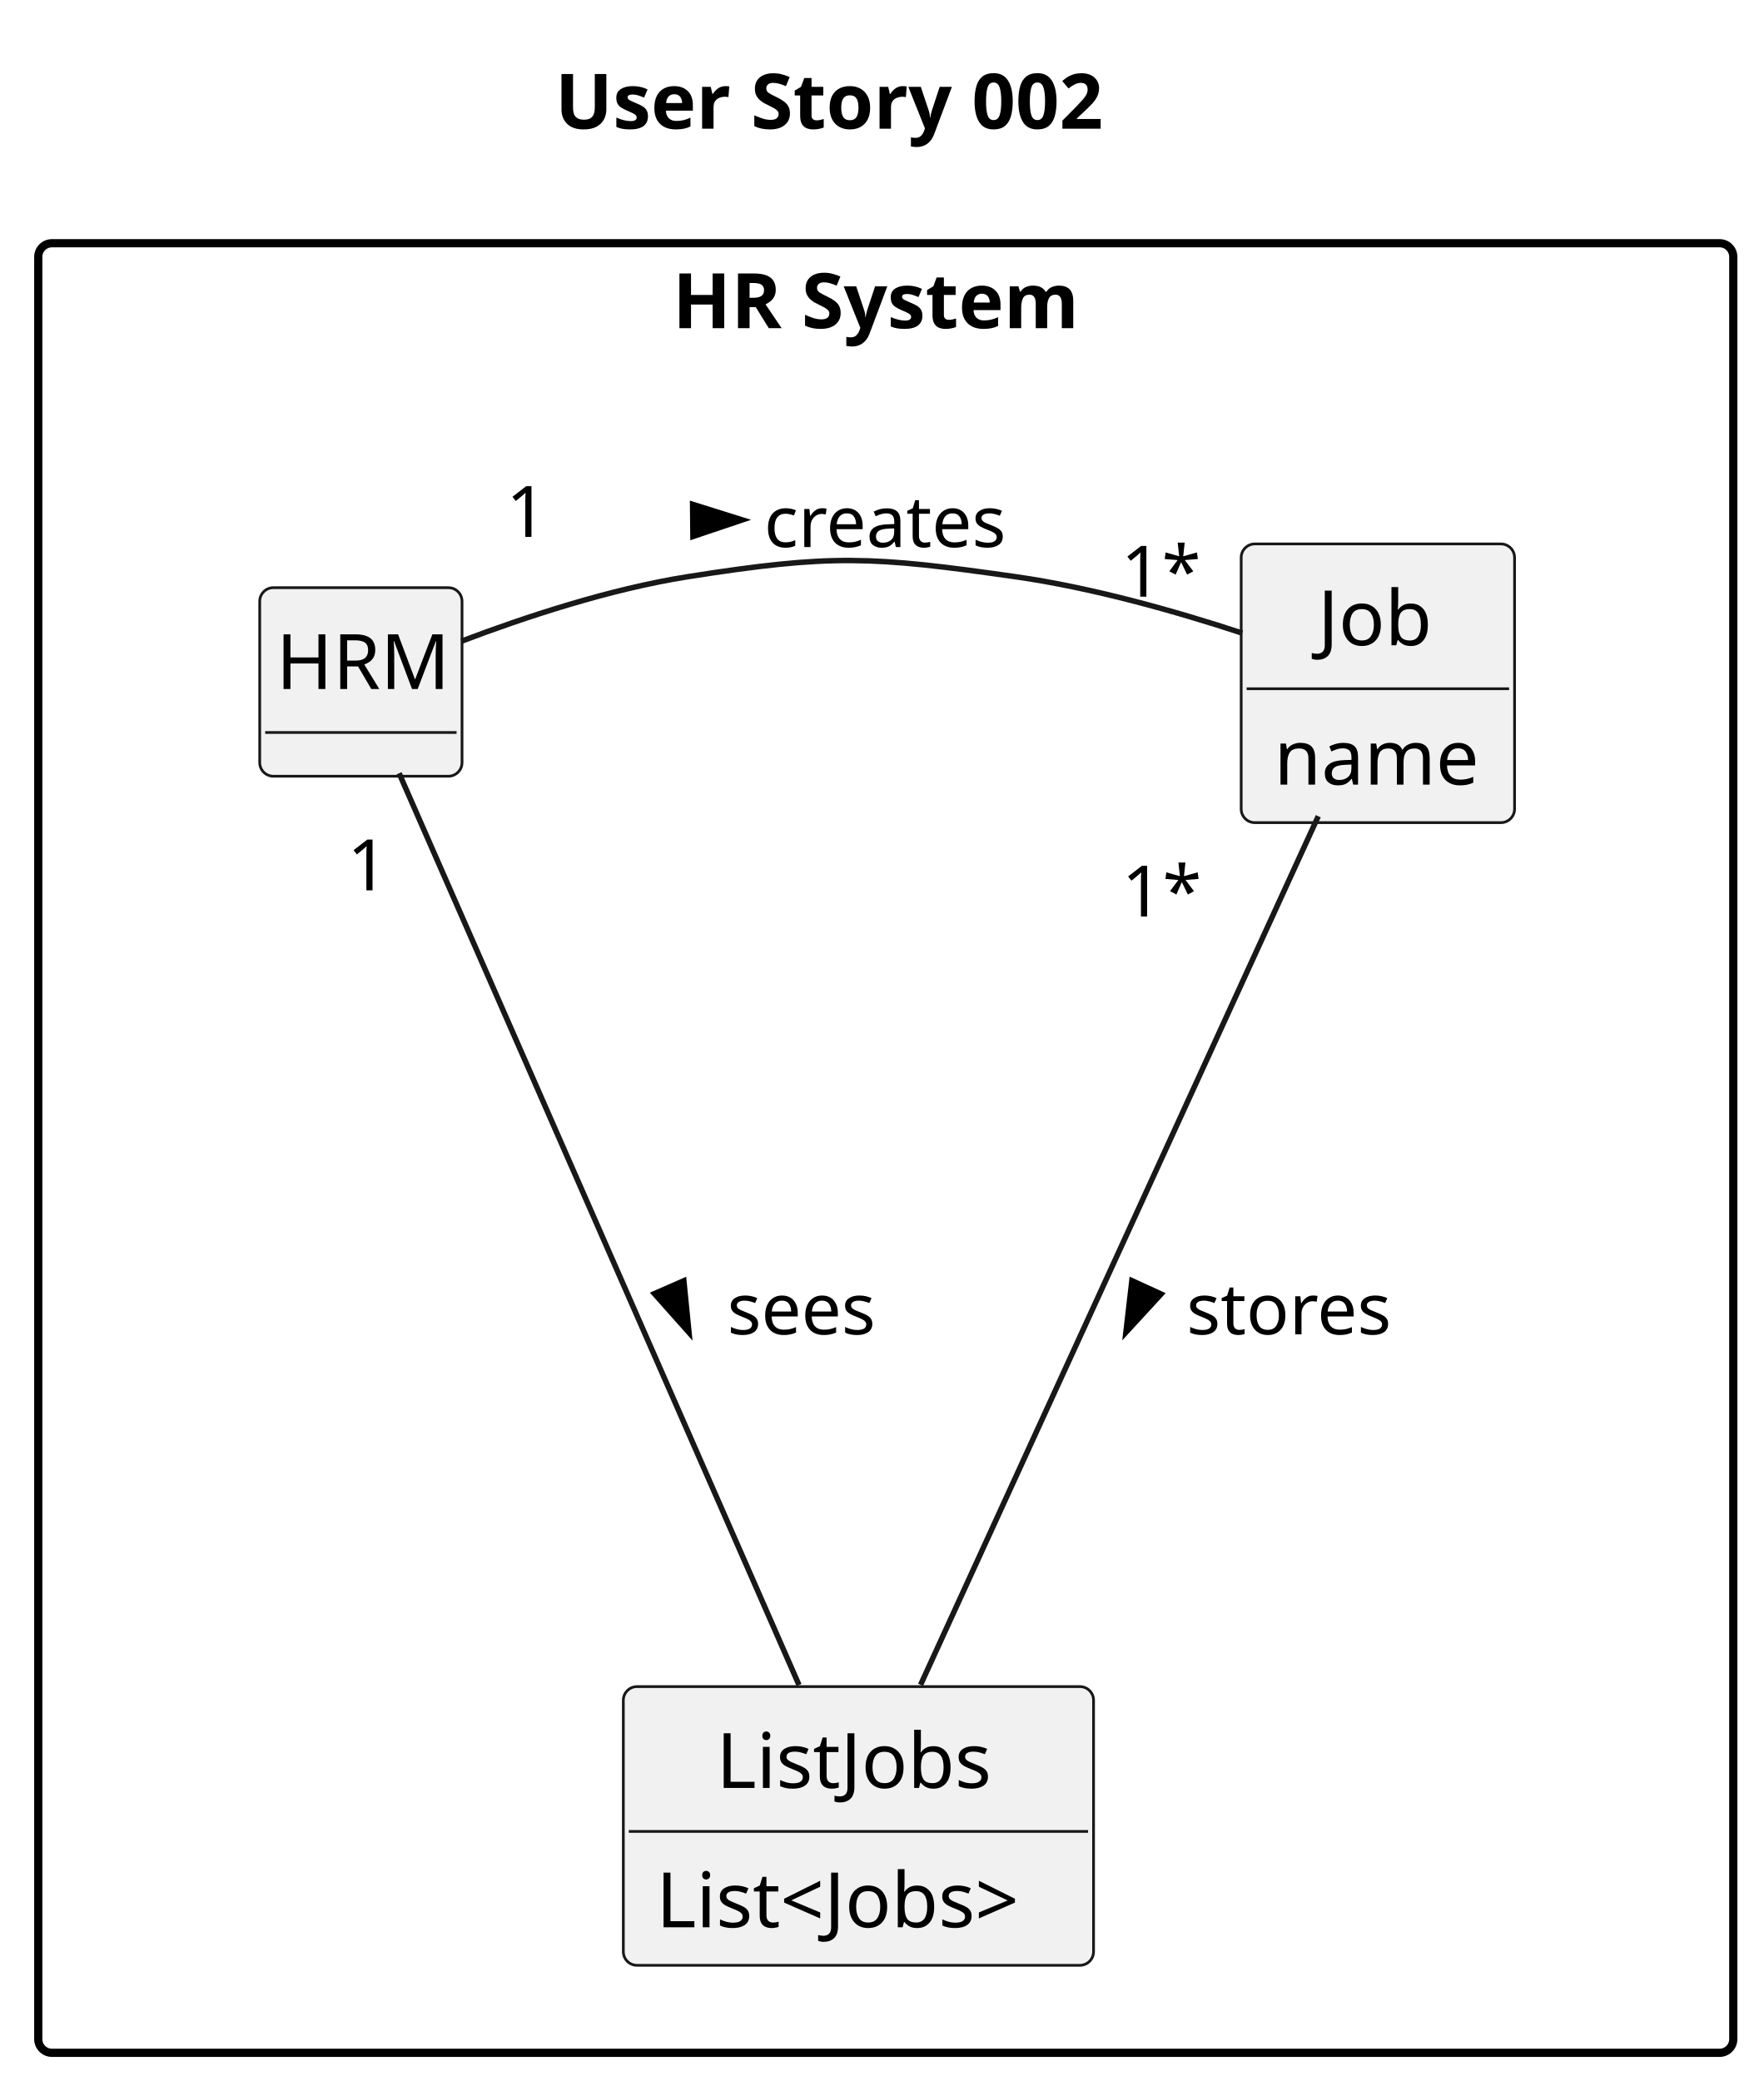
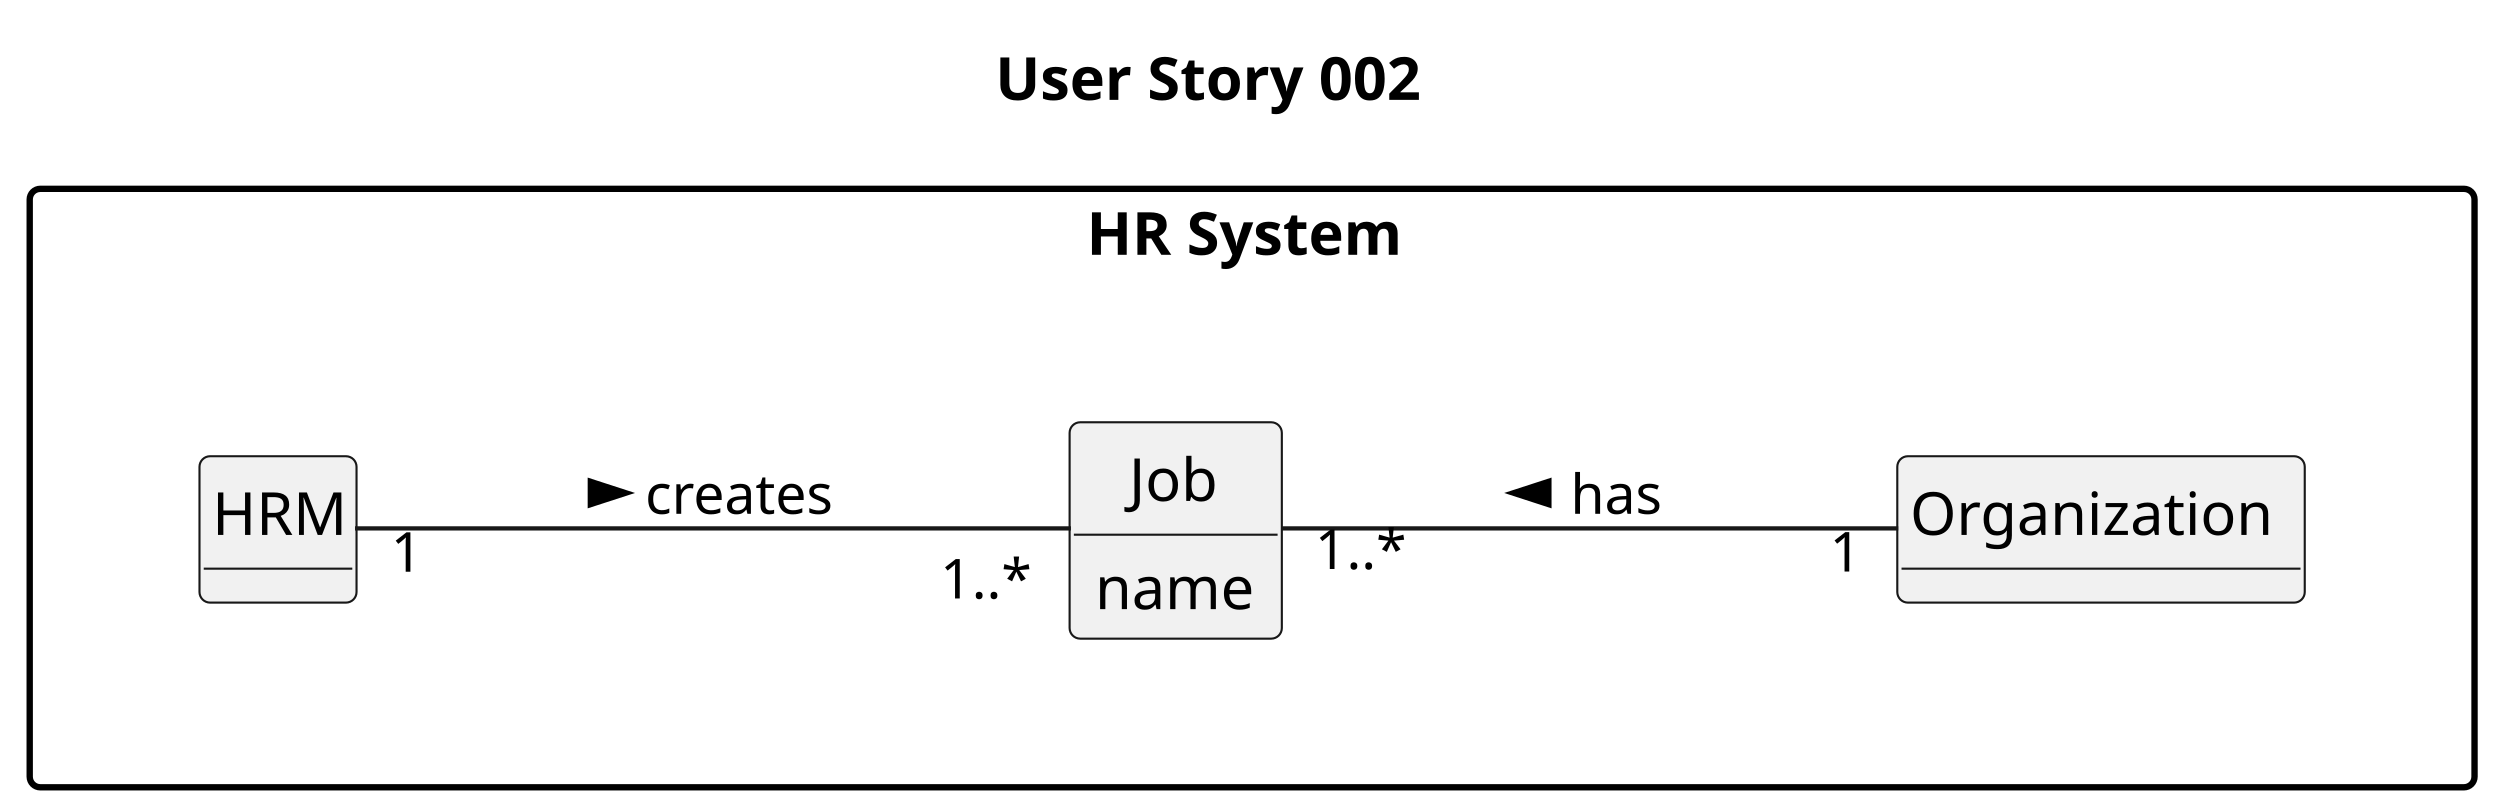
- <svg xmlns="http://www.w3.org/2000/svg" contentStyleType="text/css" height="609.6px" preserveAspectRatio="none" style="width:516px;height:609px;background:#FFFFFF;" version="1.1" viewBox="0 0 516 609" width="516.8px" zoomAndPan="magnify">
+ <svg xmlns="http://www.w3.org/2000/svg" contentStyleType="text/css" height="191px" preserveAspectRatio="none" style="width:589px;height:191px;background:#FFFFFF;" version="1.1" viewBox="0 0 589 191" width="589px" zoomAndPan="magnify">
  <defs />
  <g>
-     <text fill="#000000" font-family="sans-serif" font-size="22.4" font-weight="bold" lengthAdjust="spacing" textLength="169.6" x="162.4" y="37.656">User Story 002</text>
+     <text fill="#000000" font-family="sans-serif" font-size="14" font-weight="bold" lengthAdjust="spacing" textLength="106" x="234.5" y="23.535">User Story 002</text>
    <g id="cluster_HR System">
-       <rect fill="none" height="529.568" rx="4" ry="4" style="stroke:#000000;stroke-width:2.4;" width="496" x="11.2" y="71.181" />
-       <text fill="#000000" font-family="sans-serif" font-size="22.4" font-weight="bold" lengthAdjust="spacing" textLength="124.8" x="196.8" y="96.037">HR System</text>
+       <rect fill="none" height="141" rx="2.5" ry="2.5" style="stroke:#000000;stroke-width:1.5;" width="576" x="7" y="44.488" />
+       <text fill="#000000" font-family="sans-serif" font-size="14" font-weight="bold" lengthAdjust="spacing" textLength="78" x="256" y="60.023">HR System</text>
    </g>
    <g id="elem_HRM">
-       <rect codeLine="15" fill="#F1F1F1" height="55.181" id="HRM" rx="4" ry="4" style="stroke:#181818;stroke-width:0.8;" width="59.2" x="76" y="171.981" />
-       <text fill="#000000" font-family="sans-serif" font-size="22.4" lengthAdjust="spacing" textLength="49.6" x="80.8" y="201.637">HRM</text>
-       <line style="stroke:#181818;stroke-width:0.8;" x1="77.6" x2="133.6" y1="214.363" y2="214.363" />
+       <rect codeLine="15" fill="#F1F1F1" height="34.488" id="HRM" rx="2.5" ry="2.5" style="stroke:#181818;stroke-width:0.5;" width="37" x="47" y="107.488" />
+       <text fill="#000000" font-family="sans-serif" font-size="14" lengthAdjust="spacing" textLength="31" x="50" y="126.023">HRM</text>
+       <line style="stroke:#181818;stroke-width:0.5;" x1="48" x2="83" y1="133.977" y2="133.977" />
    </g>
-     <g id="elem_ListJobs">
-       <rect codeLine="18" fill="#F1F1F1" height="81.562" id="ListJobs" rx="4" ry="4" style="stroke:#181818;stroke-width:0.8;" width="137.6" x="182.4" y="493.581" />
-       <text fill="#000000" font-family="sans-serif" font-size="22.4" lengthAdjust="spacing" textLength="83.2" x="209.6" y="523.237">ListJobs</text>
-       <line style="stroke:#181818;stroke-width:0.8;" x1="184" x2="318.4" y1="535.962" y2="535.962" />
-       <text fill="#000000" font-family="sans-serif" font-size="22.4" lengthAdjust="spacing" textLength="118.4" x="192" y="564.019">List&lt;Jobs&gt;</text>
+     <g id="elem_Organization">
+       <rect codeLine="18" fill="#F1F1F1" height="34.488" id="Organization" rx="2.5" ry="2.5" style="stroke:#181818;stroke-width:0.5;" width="96" x="447" y="107.488" />
+       <text fill="#000000" font-family="sans-serif" font-size="14" lengthAdjust="spacing" textLength="90" x="450" y="126.023">Organization</text>
+       <line style="stroke:#181818;stroke-width:0.5;" x1="448" x2="542" y1="133.977" y2="133.977" />
    </g>
    <g id="elem_Job">
-       <rect codeLine="22" fill="#F1F1F1" height="81.562" id="Job" rx="4" ry="4" style="stroke:#181818;stroke-width:0.8;" width="80" x="363.2" y="159.181" />
-       <text fill="#000000" font-family="sans-serif" font-size="22.4" lengthAdjust="spacing" textLength="35.2" x="385.6" y="188.838">Job</text>
-       <line style="stroke:#181818;stroke-width:0.8;" x1="364.8" x2="441.6" y1="201.562" y2="201.562" />
-       <text fill="#000000" font-family="sans-serif" font-size="22.4" lengthAdjust="spacing" textLength="60.8" x="372.8" y="229.619">name</text>
+       <rect codeLine="22" fill="#F1F1F1" height="50.977" id="Job" rx="2.5" ry="2.5" style="stroke:#181818;stroke-width:0.5;" width="50" x="252" y="99.488" />
+       <text fill="#000000" font-family="sans-serif" font-size="14" lengthAdjust="spacing" textLength="22" x="266" y="118.023">Job</text>
+       <line style="stroke:#181818;stroke-width:0.5;" x1="253" x2="301" y1="125.977" y2="125.977" />
+       <text fill="#000000" font-family="sans-serif" font-size="14" lengthAdjust="spacing" textLength="38" x="258" y="143.512">name</text>
    </g>
    <g id="link_HRM_Job">
-       <path codeLine="29" d="M135.024,187.645 C153.44,180.653 178.32,172.397 201.2,168.781 C243.344,162.141 254.96,162.765 297.2,168.781 C319.632,171.981 343.968,178.861 363.504,185.277 " fill="none" id="HRM-Job" style="stroke:#181818;stroke-width:1.6;" />
-       <polygon fill="#000000" points="217.2,152.147,202.679,147.595,202.777,156.999,217.2,152.147" style="stroke:#000000;stroke-width:1.6;" />
-       <text fill="#000000" font-family="sans-serif" font-size="20.8" lengthAdjust="spacing" textLength="72" x="223.6" y="160.091">creates</text>
-       <text fill="#000000" font-family="sans-serif" font-size="20.8" lengthAdjust="spacing" textLength="12.8" x="148.126" y="157.117">1</text>
-       <text fill="#000000" font-family="sans-serif" font-size="20.8" lengthAdjust="spacing" textLength="22.4" x="328.062" y="174.612">1*</text>
+       <path codeLine="30" d="M83.64,124.488 C120.97,124.488 209.68,124.488 252.31,124.488 " fill="none" id="HRM-Job" style="stroke:#181818;stroke-width:1.0;" />
+       <polygon fill="#000000" points="148,116.144,138.955,113.205,138.955,119.082,148,116.144" style="stroke:#000000;stroke-width:1.0;" />
+       <text fill="#000000" font-family="sans-serif" font-size="13" lengthAdjust="spacing" textLength="45" x="152" y="121.057">creates</text>
+       <text fill="#000000" font-family="sans-serif" font-size="13" lengthAdjust="spacing" textLength="8" x="92.081" y="134.702">1</text>
+       <text fill="#000000" font-family="sans-serif" font-size="13" lengthAdjust="spacing" textLength="22" x="221.507" y="140.995">1..*</text>
    </g>
-     <g id="link_HRM_ListJobs">
-       <path codeLine="30" d="M116.784,226.285 C142.016,283.837 203.552,424.125 233.808,493.117 " fill="none" id="HRM-ListJobs" style="stroke:#181818;stroke-width:1.6;" />
-       <polygon fill="#000000" points="201.613,389.956,200.107,374.814,191.494,378.591,201.613,389.956" style="stroke:#000000;stroke-width:1.6;" />
-       <text fill="#000000" font-family="sans-serif" font-size="20.8" lengthAdjust="spacing" textLength="44.8" x="212.8" y="390.491">sees</text>
-       <text fill="#000000" font-family="sans-serif" font-size="20.8" lengthAdjust="spacing" textLength="12.8" x="101.623" y="260.547">1</text>
-     </g>
-     <g id="link_Job_ListJobs">
-       <path codeLine="31" d="M385.76,238.861 C356.752,302.221 298.864,428.669 269.376,493.069 " fill="none" id="Job-ListJobs" style="stroke:#181818;stroke-width:1.6;" />
-       <polygon fill="#000000" points="329.47,389.904,339.77,378.702,331.219,374.788,329.47,389.904" style="stroke:#000000;stroke-width:1.6;" />
-       <text fill="#000000" font-family="sans-serif" font-size="20.8" lengthAdjust="spacing" textLength="62.4" x="347.2" y="390.491">stores</text>
-       <text fill="#000000" font-family="sans-serif" font-size="20.8" lengthAdjust="spacing" textLength="22.4" x="328.276" y="268.226">1*</text>
+     <g id="link_Job_Organization">
+       <path codeLine="32" d="M301.94,124.488 C336.87,124.488 402.5,124.488 447.22,124.488 " fill="none" id="Job-Organization" style="stroke:#181818;stroke-width:1.0;" />
+       <polygon fill="#000000" points="356,116.144,365.045,119.082,365.045,113.205,356,116.144" style="stroke:#000000;stroke-width:1.0;" />
+       <text fill="#000000" font-family="sans-serif" font-size="13" lengthAdjust="spacing" textLength="22" x="370" y="121.057">has</text>
+       <text fill="#000000" font-family="sans-serif" font-size="13" lengthAdjust="spacing" textLength="22" x="309.802" y="134.054">1..*</text>
+       <text fill="#000000" font-family="sans-serif" font-size="13" lengthAdjust="spacing" textLength="8" x="431.076" y="134.657">1</text>
    </g>
  </g>
</svg>
